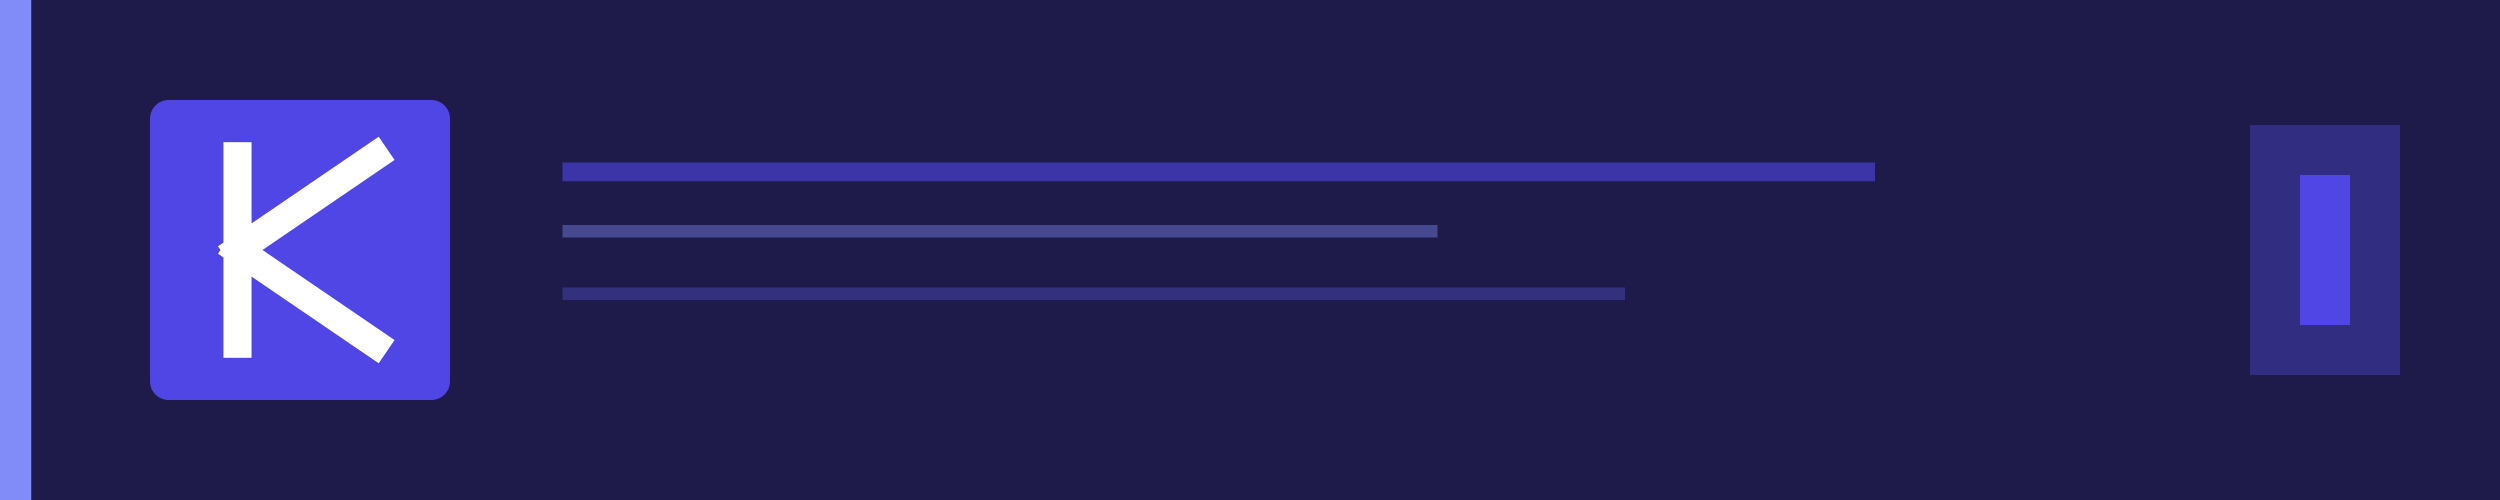
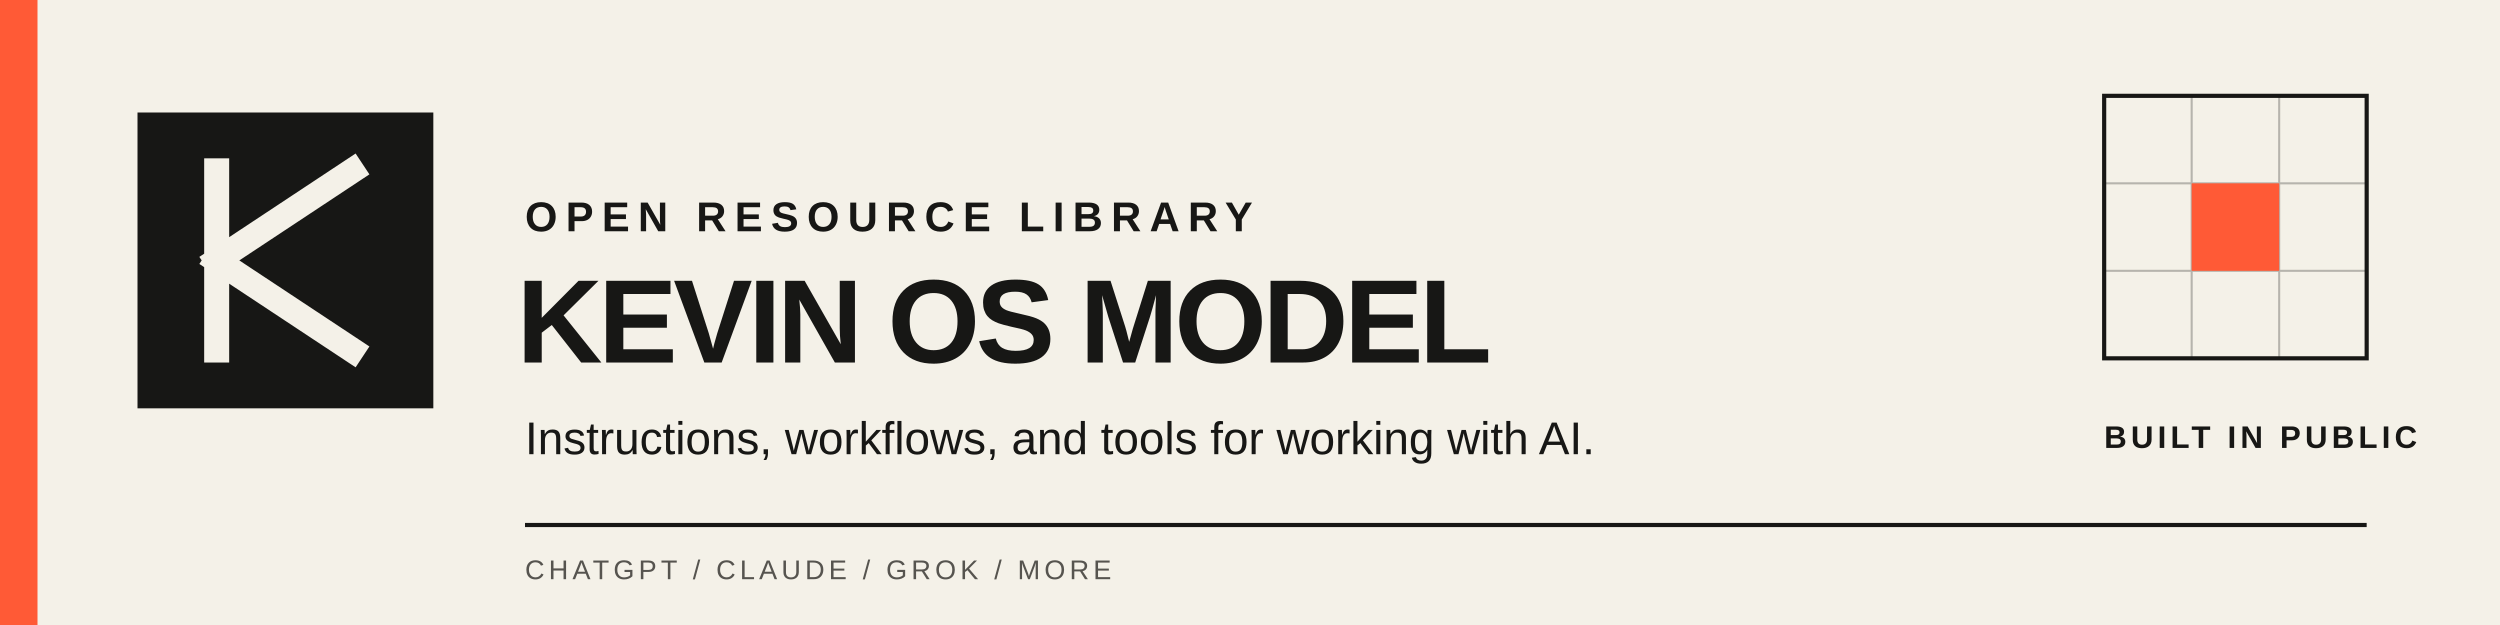
- <svg xmlns="http://www.w3.org/2000/svg" viewBox="0 0 800 160" width="800" height="160">
-   <rect width="800" height="160" fill="#1e1b4b" />
-   <rect x="0" y="0" width="10" height="160" fill="#818cf8" />
-   <g transform="translate(48, 32)">
-     <rect width="96" height="96" rx="6" fill="#4f46e5" />
-     <path d="M28 18 L28 78 M28 48 L72 18 M28 48 L72 78" stroke="#ffffff" stroke-width="9" stroke-linecap="square" stroke-linejoin="miter" fill="none" />
+ <svg xmlns="http://www.w3.org/2000/svg" viewBox="0 0 1200 300" width="1200" height="300" role="img" aria-labelledby="title desc">
+   <rect width="1200" height="300" fill="#f4f1e8" />
+   <rect width="18" height="300" fill="#ff5a36" />
+   <g fill="#171715">
+     <rect x="66" y="54" width="142" height="142" />
+     <path d="M104 82V168M104 125L169 82M104 125L169 168" fill="none" stroke="#f4f1e8" stroke-width="12" stroke-linecap="square" stroke-linejoin="miter" />
+     <text x="252" y="111" font-family="Arial, Helvetica, sans-serif" font-size="20" font-weight="700" letter-spacing="4">OPEN RESOURCE LIBRARY</text>
+     <text x="248" y="174" font-family="Arial, Helvetica, sans-serif" font-size="57" font-weight="800" letter-spacing="-2">KEVIN OS MODEL</text>
+     <text x="252" y="218" font-family="Arial, Helvetica, sans-serif" font-size="22">Instructions, workflows, and tools for working with AI.</text>
  </g>
-   <rect x="180" y="52" width="420" height="6" fill="#4f46e5" opacity="0.6" />
-   <rect x="180" y="72" width="280" height="4" fill="#818cf8" opacity="0.4" />
-   <rect x="180" y="92" width="340" height="4" fill="#6366f1" opacity="0.3" />
-   <rect x="720" y="40" width="48" height="80" fill="#312e81" />
-   <rect x="736" y="56" width="16" height="48" fill="#4f46e5" />
+   <g transform="translate(1010 46)">
+     <rect width="126" height="126" fill="none" stroke="#171715" stroke-width="2" />
+     <path d="M0 42H126M0 84H126M42 0V126M84 0V126" stroke="#171715" stroke-width="1" opacity=".28" />
+     <rect x="42" y="42" width="42" height="42" fill="#ff5a36" />
+   </g>
+   <text x="1010" y="215" font-family="Arial, Helvetica, sans-serif" font-size="15" font-weight="700" letter-spacing="2" fill="#171715">BUILT IN PUBLIC</text>
+   <path d="M252 252H1136" stroke="#171715" stroke-width="2" />
+   <text x="252" y="278" font-family="Arial, Helvetica, sans-serif" font-size="13" letter-spacing="2" fill="#56544f">CHATGPT  /  CLAUDE  /  GROK  /  MORE</text>
</svg>
